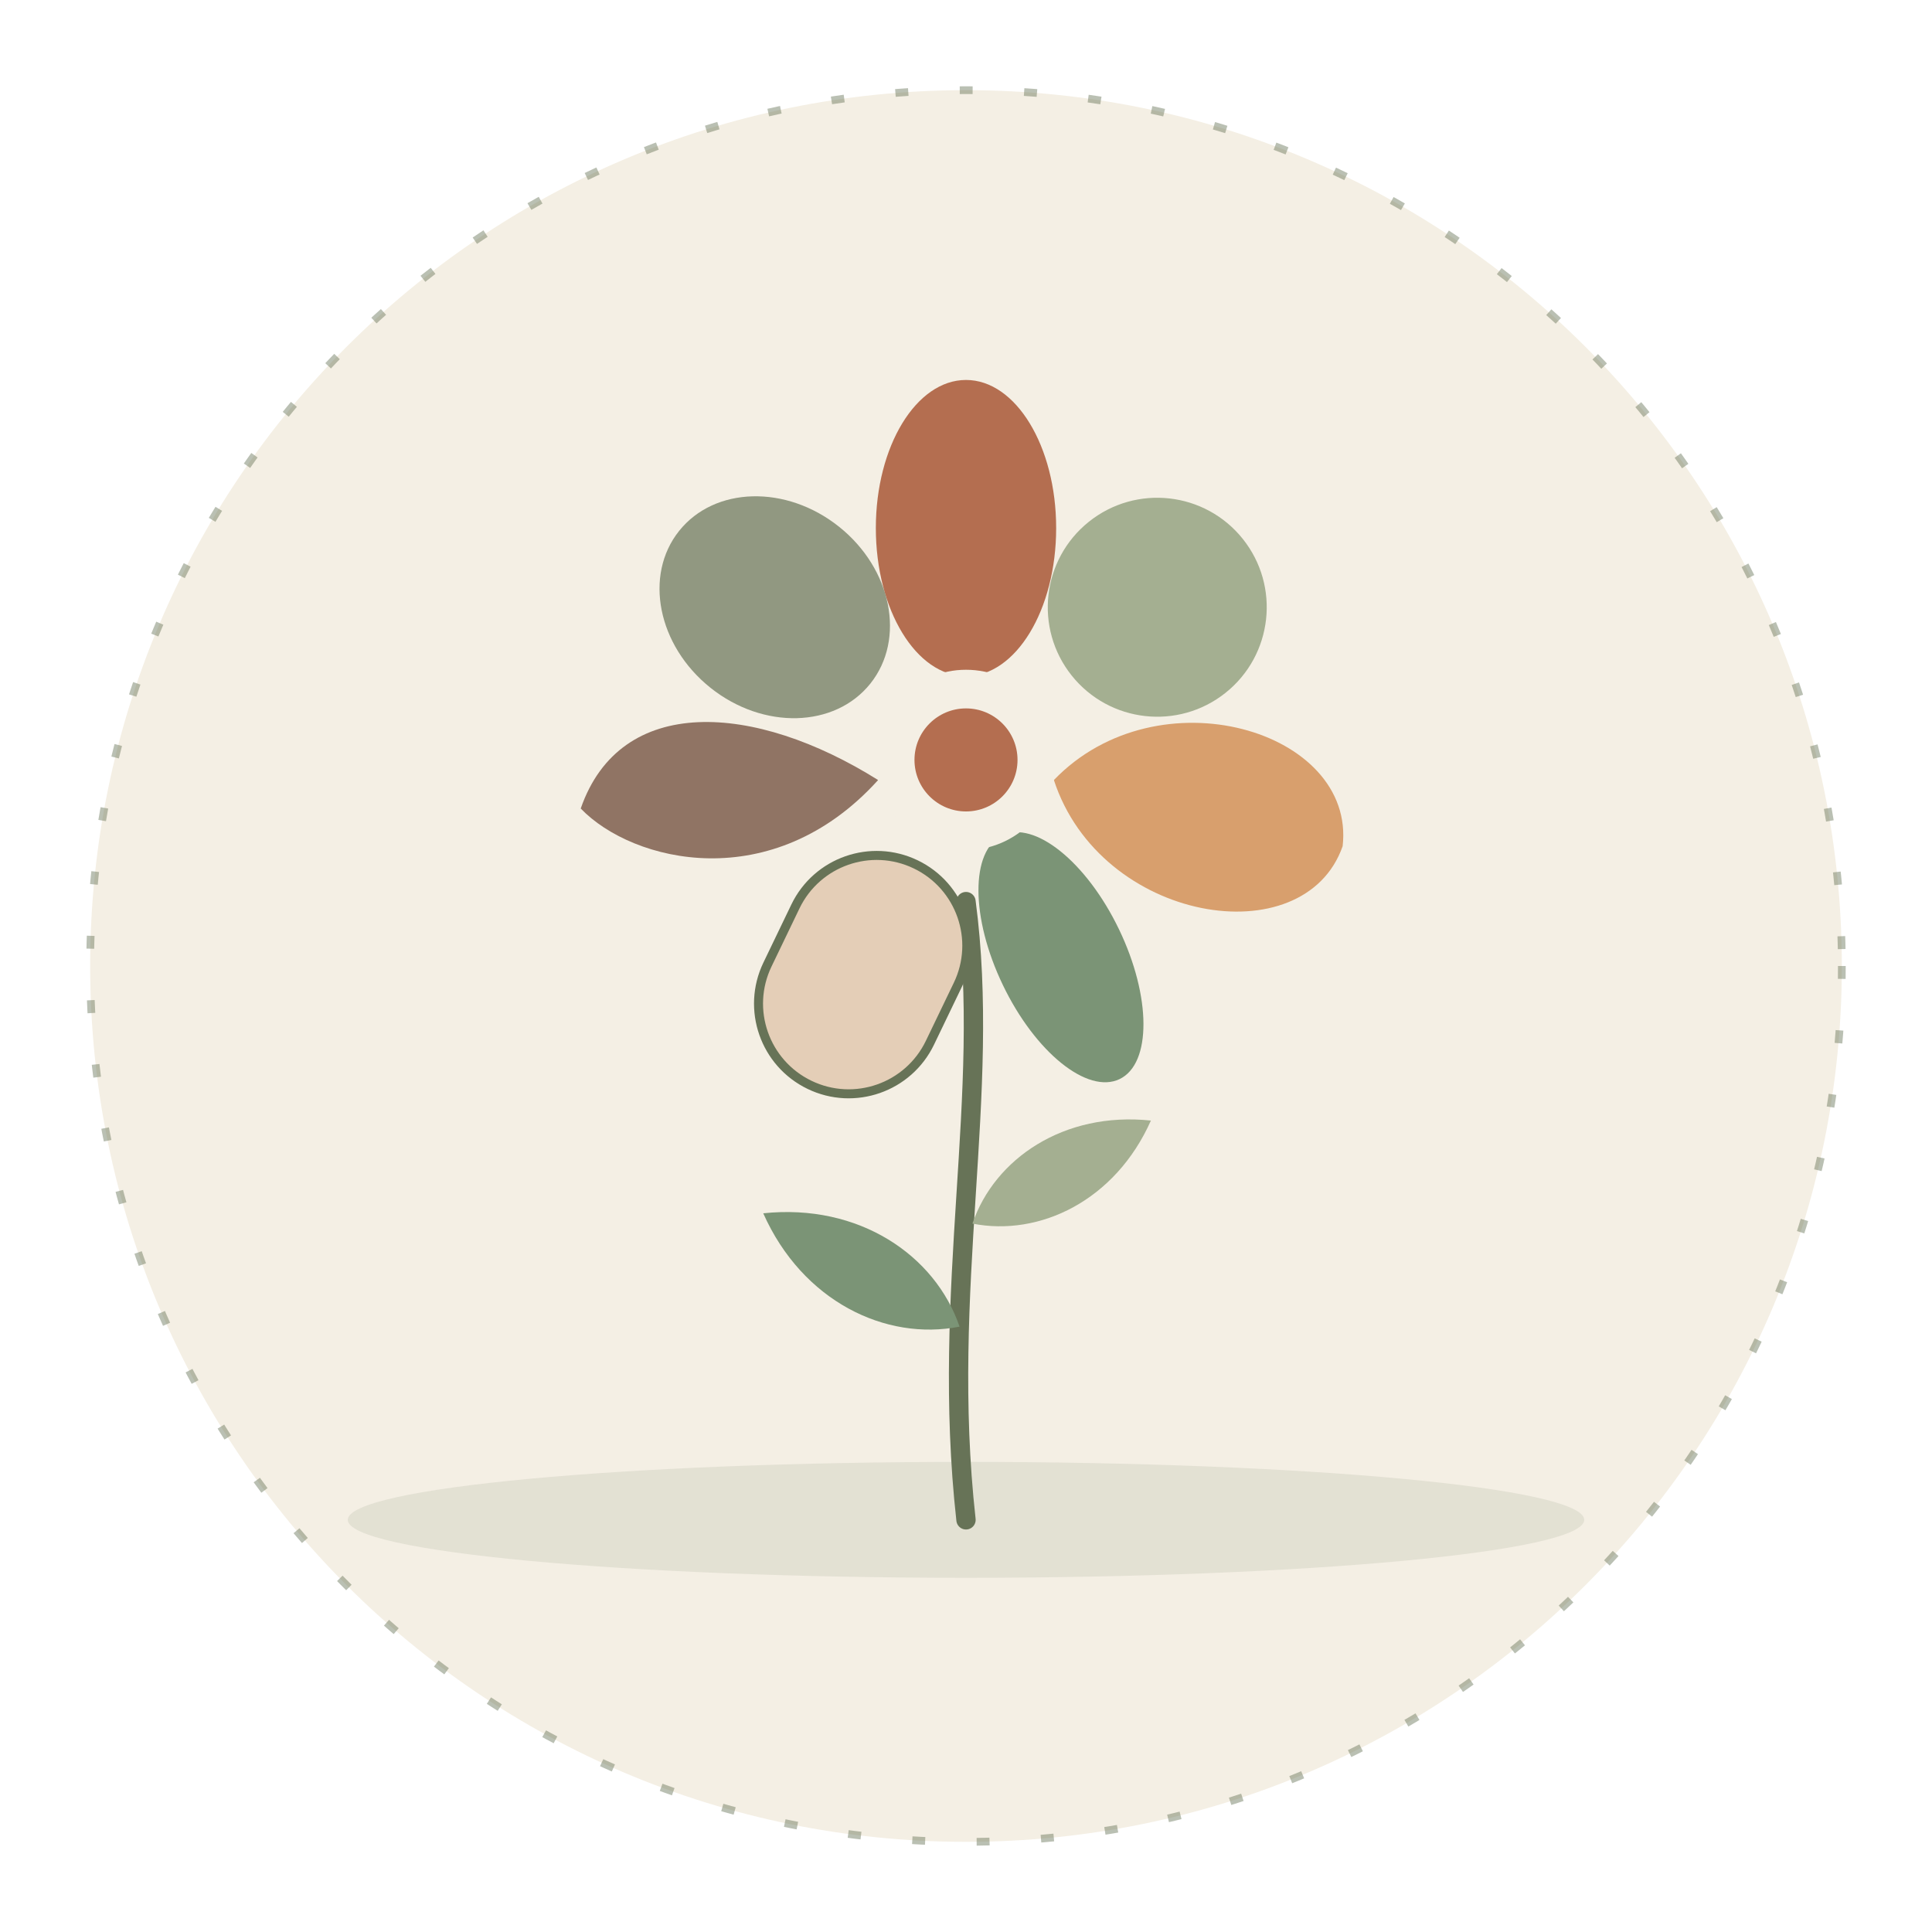
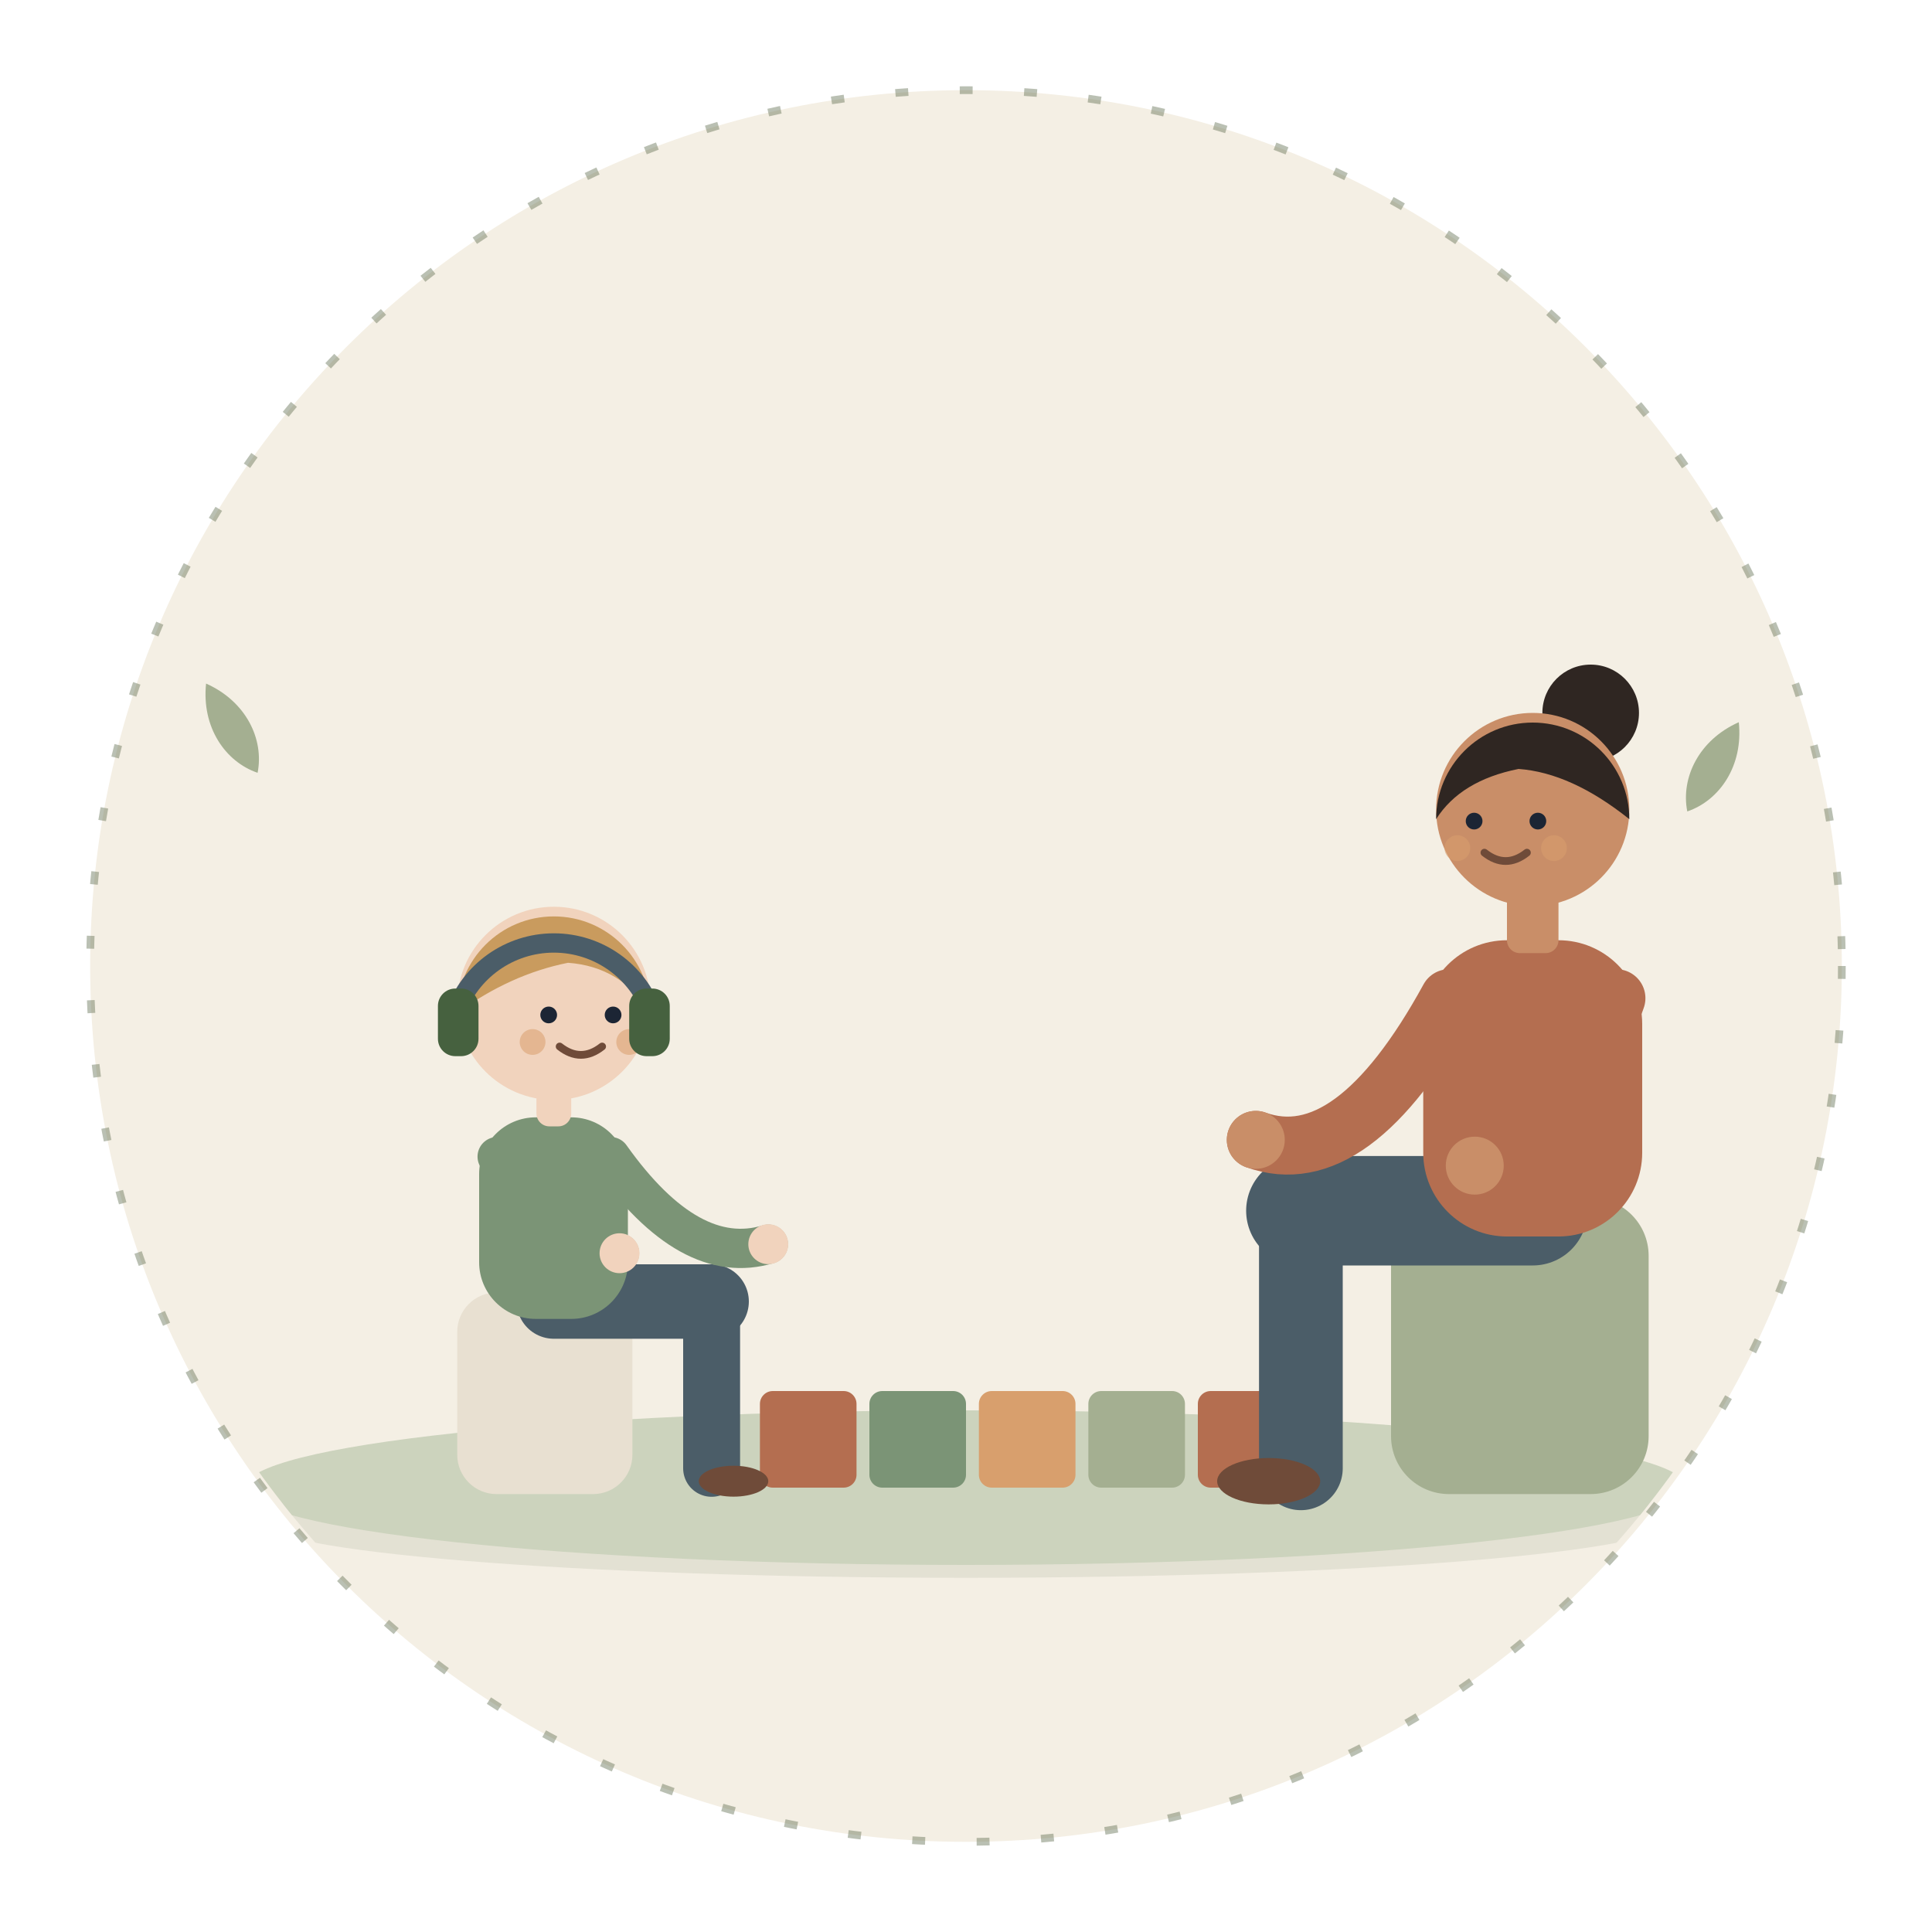
- <svg xmlns="http://www.w3.org/2000/svg" viewBox="0 0 300 300" width="300" height="300" role="img" aria-label="Una flor con pétalos de formas y colores distintos">
+ <svg xmlns="http://www.w3.org/2000/svg" viewBox="0 0 300 300" width="300" height="300" role="img" aria-label="Un niño con auriculares que reducen el ruido alinea bloques, acompañado por una adulta">
  <circle cx="150" cy="150" r="136" fill="#f4efe4" />
  <circle cx="150" cy="150" r="136" fill="none" stroke="#677357" stroke-width="1.2" stroke-dasharray="2 8" opacity=".45" />
  <clipPath id="disco">
    <circle cx="150" cy="150" r="135" />
  </clipPath>
  <g clip-path="url(#disco)">
-     <ellipse cx="150" cy="236" rx="96" ry="9" fill="#677357" opacity=".12" />
-     <path d="M150 236 C146 200 154 170 150 140" stroke="#677357" stroke-width="3" fill="none" stroke-linecap="round" stroke-linejoin="round" />
-     <path d="M0 0 C7 -8 8 -21 0 -32 C-8 -21 -7 -8 0 0 Z" transform="translate(149.0 206.0) rotate(-60) scale(1.1)" fill="#7b9476" opacity="1.0" />
-     <path d="M0 0 C7 -8 8 -21 0 -32 C-8 -21 -7 -8 0 0 Z" transform="translate(151.0 190.0) rotate(60) scale(1.0)" fill="#a4af91" opacity="1.0" />
-     <g transform="translate(150 118) rotate(0.0)">
-       <ellipse cx="0" cy="-36" rx="14" ry="23" fill="#b46e50" />
-     </g>
-     <g transform="translate(150 118) rotate(51.4)">
-       <circle cx="0" cy="-38" r="17" fill="#a4af91" />
-     </g>
-     <g transform="translate(150 118) rotate(102.9)">
-       <path d="M0 -14 C20 -26 18 -58 0 -60 C-18 -58 -20 -26 0 -14 Z" fill="#d89f6d" />
-     </g>
-     <g transform="translate(150 118) rotate(154.3)">
-       <ellipse cx="0" cy="-34" rx="10" ry="21" fill="#7b9476" />
-     </g>
-     <g transform="translate(150 118) rotate(205.7)">
-       <rect x="-14" y="-56" width="28" height="38" rx="14" fill="#e4ceb7" stroke="#677357" stroke-width="1.4" />
-     </g>
-     <g transform="translate(150 118) rotate(257.1)">
-       <path d="M0 -14 C16 -30 22 -50 6 -60 C-4 -54 -14 -34 0 -14 Z" fill="#6f4b39" opacity=".75" />
-     </g>
-     <g transform="translate(150 118) rotate(308.6)">
-       <ellipse cx="0" cy="-38" rx="16" ry="19" fill="#677357" opacity=".7" />
-     </g>
-     <circle cx="150.0" cy="118.0" r="14" fill="#f4efe4" opacity="1.0" />
-     <circle cx="150.0" cy="118.0" r="8" fill="#b46e50" opacity="1.0" />
+     <ellipse cx="150" cy="236" rx="110" ry="9" fill="#677357" opacity=".12" />
+     <ellipse cx="150" cy="231" rx="112" ry="12" fill="#ccd3bd" />
+     <rect x="118.0" y="216.0" width="15.0" height="15.0" rx="2.0" fill="#b46e50" />
+     <rect x="135.0" y="216.0" width="15.0" height="15.0" rx="2.0" fill="#7b9476" />
+     <rect x="152.0" y="216.0" width="15.0" height="15.0" rx="2.0" fill="#d89f6d" />
+     <rect x="169.0" y="216.0" width="15.0" height="15.0" rx="2.0" fill="#a4af91" />
+     <rect x="186.0" y="216.0" width="15.0" height="15.0" rx="2.0" fill="#b46e50" />
+     <rect x="71.0" y="200.7" width="27.2" height="31.3" rx="6.1" fill="#e8e0d1" />
+     <path d="M86.0 202.1 H110.5" stroke="#4b5d68" stroke-width="11.56" fill="none" stroke-linecap="round" stroke-linejoin="round" />
+     <path d="M110.5 202.1 V228.0" stroke="#4b5d68" stroke-width="8.84" fill="none" stroke-linecap="round" stroke-linejoin="round" />
+     <ellipse cx="113.9" cy="230.0" rx="5.4" ry="2.4" fill="#6f4b39" />
+     <rect x="74.4" y="173.5" width="23.1" height="31.3" rx="8.8" fill="#7b9476" />
+     <rect x="83.3" y="168.1" width="5.4" height="6.8" rx="2.0" fill="#f1d3bd" />
+     <circle cx="86.0" cy="155.8" r="15.0" fill="#f1d3bd" opacity="1.0" />
+     <path d="M71.0 157.3 A15.0 15.0 0 0 1 101.0 157.3 Q96.5 150.1 88.2 149.5 Q79.2 151.3 71.0 157.3 Z" fill="#c99b5e" />
+     <circle cx="85.2" cy="157.6" r="1.3" fill="#1c2534" opacity="1.0" />
+     <circle cx="95.2" cy="157.6" r="1.3" fill="#1c2534" opacity="1.0" />
+     <path d="M86.9 162.5 Q90.2 165.1 93.5 162.5" stroke="#6f4b39" stroke-width="1.2" fill="none" stroke-linecap="round" stroke-linejoin="round" />
+     <circle cx="82.7" cy="161.8" r="2.0" fill="#d89f6d" opacity="0.55" />
+     <circle cx="97.7" cy="161.8" r="2.0" fill="#d89f6d" opacity="0.55" />
+     <path d="M70.7 157.3 A16.2 16.2 0 0 1 101.3 157.3" stroke="#4b5d68" stroke-width="3.0" fill="none" stroke-linecap="round" stroke-linejoin="round" />
+     <rect x="68.0" y="153.5" width="6.3" height="10.5" rx="2.7" fill="#46613f" />
+     <rect x="97.7" y="153.5" width="6.3" height="10.5" rx="2.7" fill="#46613f" />
+     <path d="M77.2 179.6 Q86.7 198.3 96.2 194.6" stroke="#7b9476" stroke-width="6.1" fill="none" stroke-linecap="round" />
+     <circle cx="96.2" cy="194.6" r="3.1" fill="#f1d3bd" opacity="1.0" />
+     <path d="M94.8 179.6 Q107.1 196.9 119.3 193.2" stroke="#7b9476" stroke-width="6.1" fill="none" stroke-linecap="round" />
+     <circle cx="119.3" cy="193.2" r="3.1" fill="#f1d3bd" opacity="1.0" />
+     <circle cx="247.0" cy="110.7" r="7.5" fill="#2f2622" opacity="1.0" />
+     <rect x="216.0" y="186.0" width="40.0" height="46.0" rx="9.0" fill="#a4af91" />
+     <path d="M238.0 188.0 H202.0" stroke="#4b5d68" stroke-width="17.0" fill="none" stroke-linecap="round" stroke-linejoin="round" />
+     <path d="M202.0 188.0 V228.0" stroke="#4b5d68" stroke-width="13.0" fill="none" stroke-linecap="round" stroke-linejoin="round" />
+     <ellipse cx="197.0" cy="230.0" rx="8.0" ry="3.6" fill="#6f4b39" />
+     <rect x="221.0" y="146.0" width="34.0" height="46.0" rx="13.0" fill="#b46e50" />
+     <rect x="234.0" y="138.0" width="8.0" height="10.0" rx="2.0" fill="#c98e68" />
+     <circle cx="238.0" cy="125.7" r="15.0" fill="#c98e68" opacity="1.0" />
+     <path d="M223.0 127.2 A15.0 15.0 0 0 1 253.0 127.2 Q244.0 120.0 235.8 119.4 Q226.8 121.2 223.0 127.2 Z" fill="#2f2622" />
+     <circle cx="228.9" cy="127.5" r="1.3" fill="#1c2534" opacity="1.0" />
+     <circle cx="238.8" cy="127.5" r="1.3" fill="#1c2534" opacity="1.0" />
+     <path d="M230.5 132.4 Q233.8 135.0 237.1 132.4" stroke="#6f4b39" stroke-width="1.2" fill="none" stroke-linecap="round" stroke-linejoin="round" />
+     <circle cx="226.3" cy="131.7" r="2.0" fill="#d89f6d" opacity="0.55" />
+     <circle cx="241.3" cy="131.7" r="2.0" fill="#d89f6d" opacity="0.55" />
+     <path d="M225.0 155.0 Q210.0 182.4 195.0 177.0" stroke="#b46e50" stroke-width="9.0" fill="none" stroke-linecap="round" />
+     <circle cx="195.0" cy="177.0" r="4.5" fill="#c98e68" opacity="1.0" />
+     <path d="M251.0 155.0 Q240.0 186.4 229.0 181.0" stroke="#b46e50" stroke-width="9.0" fill="none" stroke-linecap="round" />
+     <circle cx="229.0" cy="181.0" r="4.5" fill="#c98e68" opacity="1.0" />
+     <path d="M0 0 C7 -8 8 -21 0 -32 C-8 -21 -7 -8 0 0 Z" transform="translate(40.0 120.0) rotate(-30) scale(0.5)" fill="#a4af91" opacity="1.0" />
+     <path d="M0 0 C7 -8 8 -21 0 -32 C-8 -21 -7 -8 0 0 Z" transform="translate(262.0 126.0) rotate(30) scale(0.5)" fill="#a4af91" opacity="1.0" />
  </g>
</svg>
